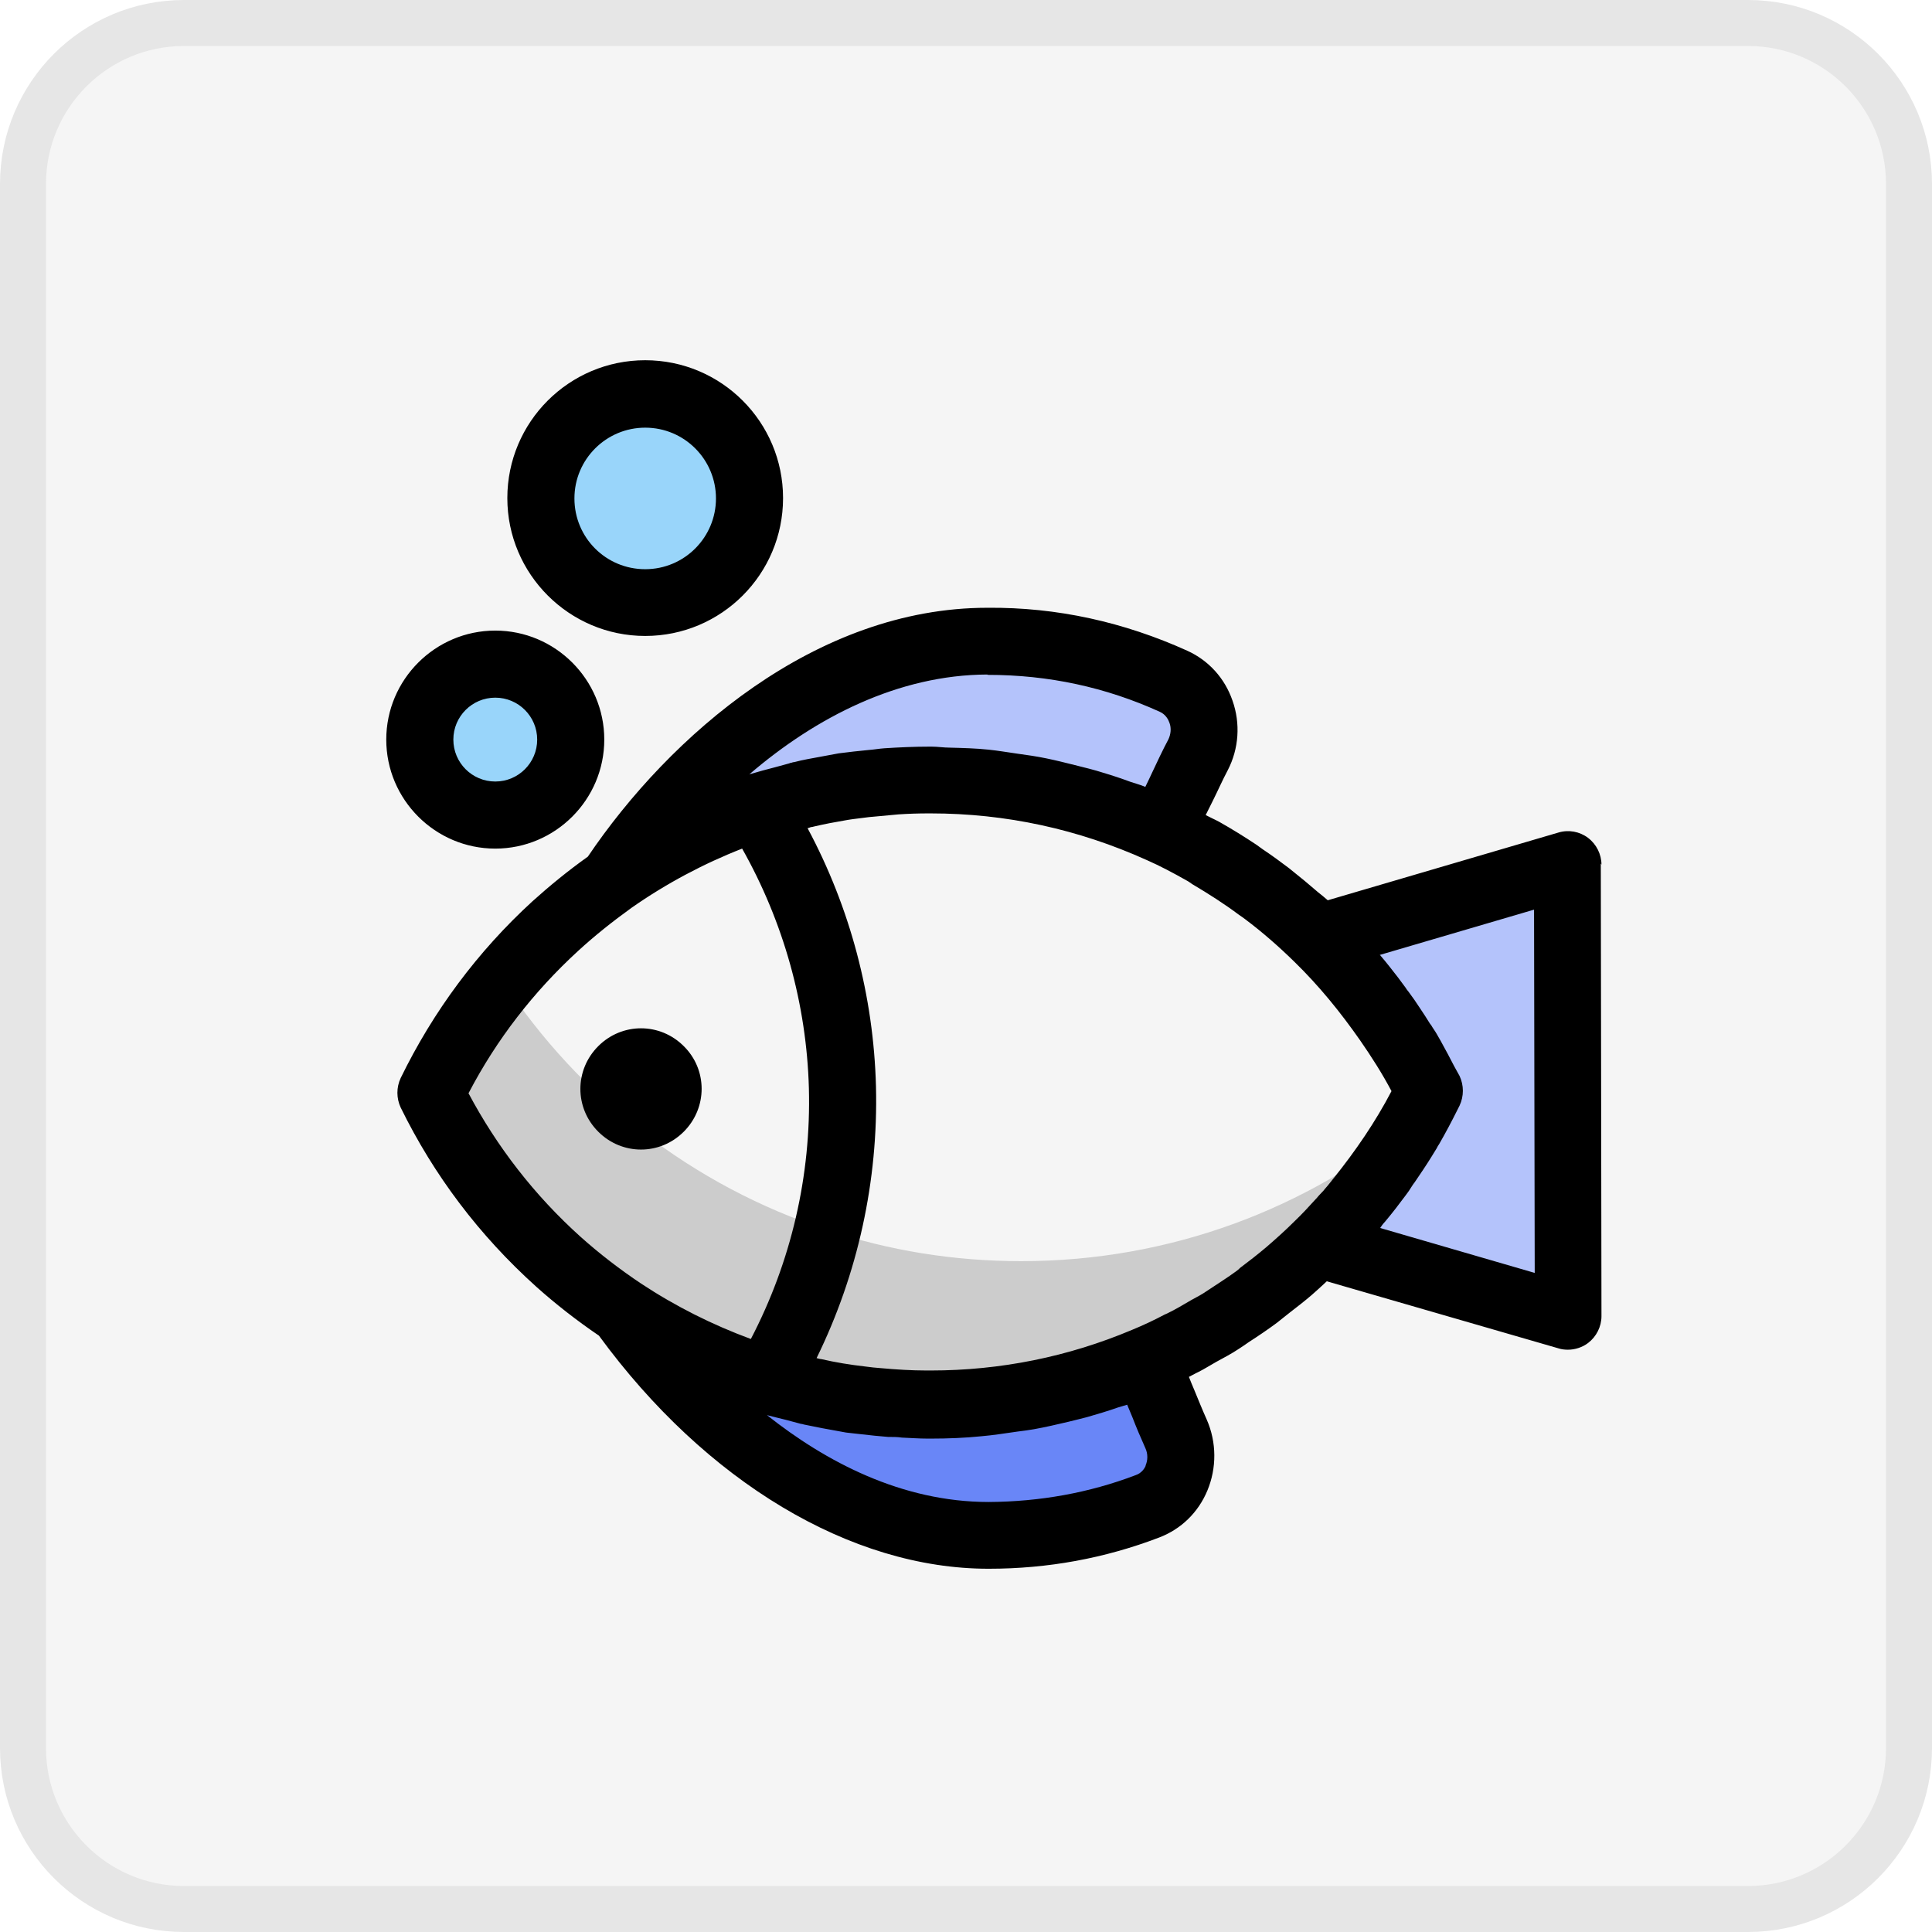
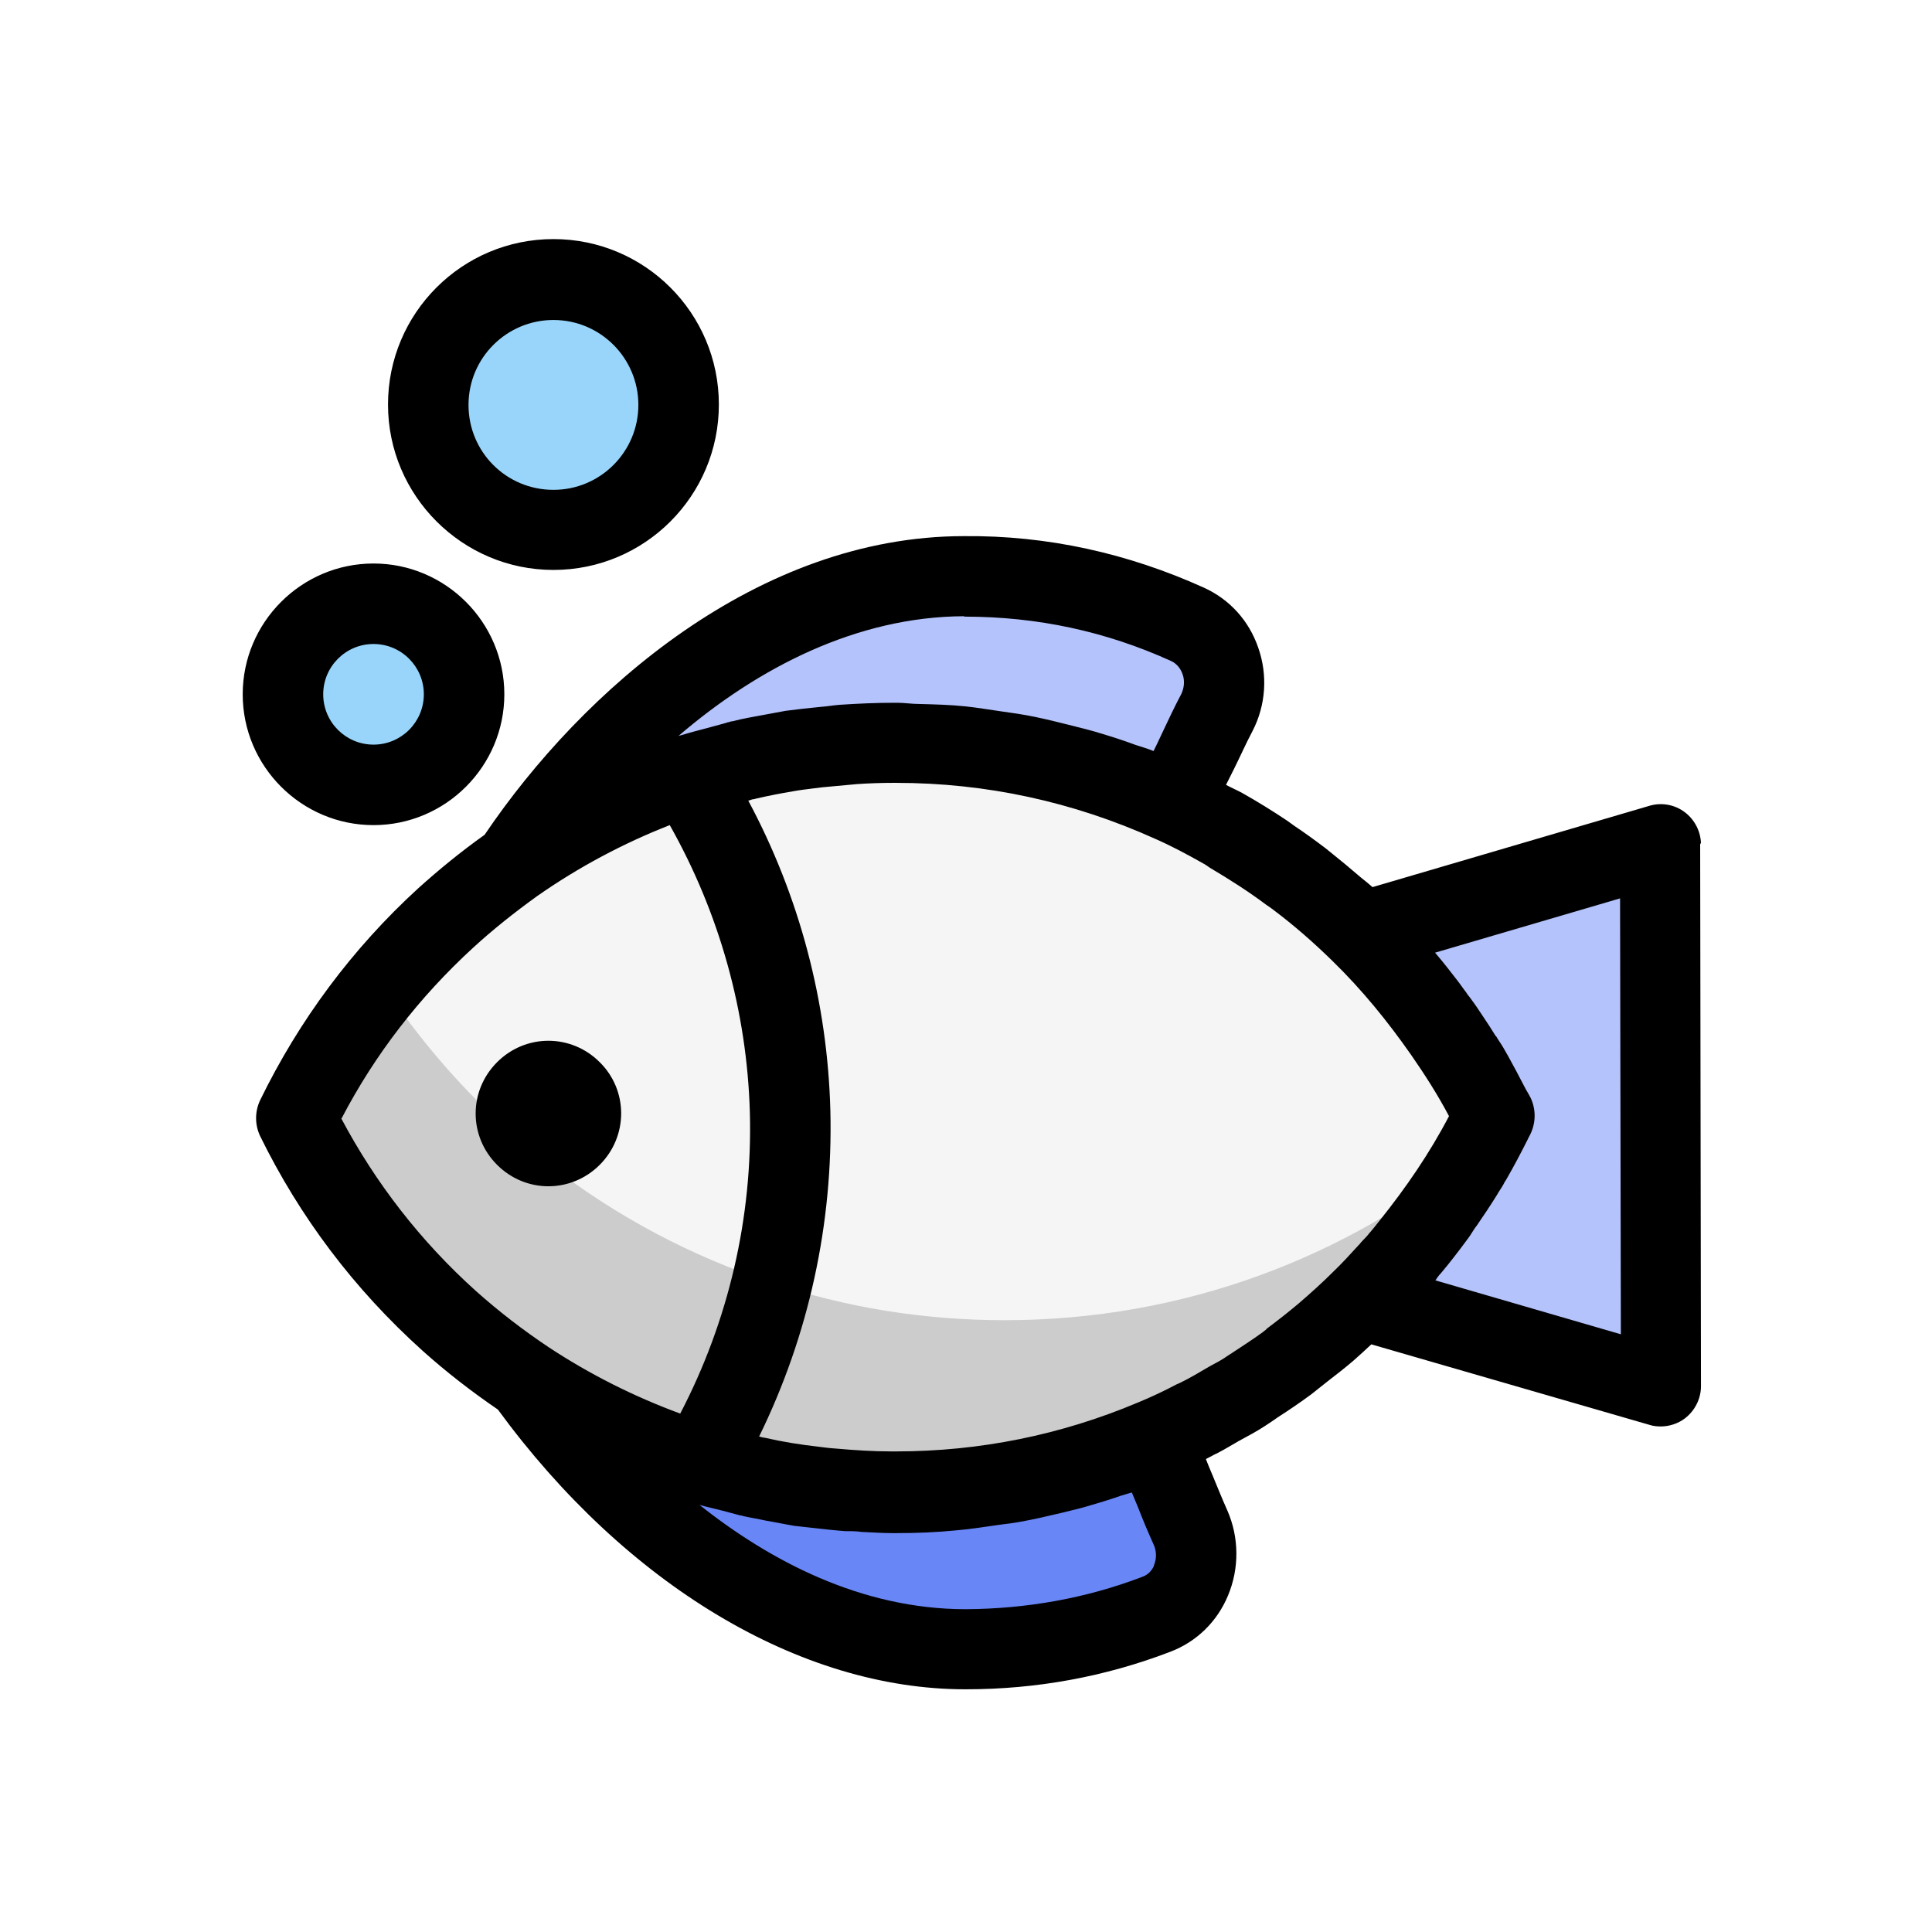
- <svg xmlns="http://www.w3.org/2000/svg" width="84" height="84" viewBox="0 0 84 84" fill="none">
-   <rect x="1" y="1" width="82" height="82" rx="7" fill="#F5F5F5" />
-   <rect x="1" y="1" width="82" height="82" rx="7" stroke="#E6E6E6" stroke-width="2" />
-   <path d="M51.138 62.329C51.677 63.554 51.138 65.027 49.883 65.508C47.74 66.31 45.421 66.762 43 66.762C36.438 66.762 30.634 61.965 27.075 57.021C30.911 59.573 35.519 61.06 40.477 61.06C43.773 61.06 46.923 60.389 49.781 59.179C50.19 59.937 50.642 61.192 51.138 62.329Z" fill="#6986F7" />
-   <path d="M68.171 37.596L68.2 57.283L57.336 54.133C59.304 52.208 60.938 49.948 62.148 47.454C60.923 44.946 59.29 42.7 57.321 40.79L68.171 37.596ZM51.036 29.619C48.571 28.496 45.829 27.883 42.942 27.883C36.117 27.883 30.138 32.973 26.638 38.267C30.546 35.525 35.3 33.921 40.434 33.906C44.006 33.906 47.404 34.679 50.467 36.065C50.963 35.277 51.502 33.965 52.1 32.798C52.698 31.631 52.231 30.144 51.036 29.604V29.619Z" fill="#B4C3FB" />
-   <path d="M36.627 47.279C36.744 51.917 35.533 56.277 33.346 59.996C31.1 59.31 28.985 58.304 27.075 57.035C26.083 56.364 25.15 55.635 24.275 54.862C22 52.792 20.104 50.312 18.733 47.527C20.075 44.771 21.913 42.321 24.144 40.264C24.917 39.55 25.763 38.894 26.623 38.267C28.533 36.94 30.633 35.875 32.908 35.117C35.154 38.646 36.511 42.802 36.627 47.279ZM57.306 40.775C55.819 39.302 54.142 38.048 52.319 37.013C51.706 36.677 51.094 36.356 50.452 36.065C47.404 34.679 44.006 33.892 40.419 33.906C37.794 33.906 35.271 34.329 32.908 35.117C35.154 38.646 36.511 42.802 36.627 47.279C36.744 51.917 35.533 56.277 33.346 59.996C35.606 60.696 37.998 61.075 40.477 61.06C43.788 61.06 46.923 60.389 49.781 59.179C50.35 58.931 50.933 58.669 51.458 58.377C53.646 57.269 55.615 55.825 57.336 54.119C59.304 52.208 60.938 49.933 62.148 47.44C60.923 44.946 59.275 42.7 57.306 40.775Z" fill="#F5F5F5" />
-   <path d="M35.971 53.477C35.417 55.796 34.527 57.983 33.346 59.996C31.1 59.31 28.985 58.304 27.075 57.035C26.083 56.364 25.15 55.635 24.275 54.862C22 52.792 20.104 50.312 18.733 47.527C19.579 45.777 20.644 44.144 21.869 42.671C25.179 47.702 30.123 51.567 35.971 53.477ZM44.4 54.833C41.454 54.833 38.625 54.367 35.971 53.477C35.417 55.796 34.527 57.983 33.346 59.996C35.606 60.696 37.998 61.075 40.477 61.06C43.788 61.06 46.923 60.389 49.781 59.179C50.35 58.931 50.933 58.669 51.458 58.377C53.646 57.269 55.615 55.825 57.336 54.119C58.954 52.544 60.34 50.735 61.448 48.752C56.81 52.558 50.875 54.833 44.4 54.833Z" fill="#CCCCCC" />
-   <path d="M32.588 21.671C32.588 24.179 30.561 26.206 28.052 26.206C25.544 26.206 23.517 24.179 23.517 21.671C23.517 19.163 25.544 17.135 28.052 17.135C30.561 17.135 32.588 19.163 32.588 21.671ZM21.534 28.875C19.725 28.875 18.252 30.348 18.252 32.156C18.252 33.965 19.725 35.438 21.534 35.438C23.342 35.438 24.815 33.965 24.815 32.156C24.815 30.348 23.342 28.875 21.534 28.875Z" fill="#99D5FA" />
-   <path d="M69.629 37.596C69.629 37.144 69.411 36.706 69.046 36.429C68.681 36.152 68.2 36.065 67.763 36.196L57.729 39.142C57.598 39.025 57.452 38.908 57.306 38.792C57.117 38.631 56.927 38.471 56.738 38.31C56.504 38.121 56.271 37.931 56.038 37.742C55.673 37.465 55.294 37.188 54.9 36.925C54.813 36.867 54.725 36.794 54.638 36.735C54.113 36.385 53.573 36.05 53.004 35.729C52.815 35.627 52.611 35.54 52.421 35.438C52.523 35.233 52.625 35.029 52.727 34.825C52.946 34.388 53.15 33.921 53.383 33.483C53.865 32.55 53.938 31.456 53.588 30.465C53.252 29.488 52.552 28.715 51.619 28.292C48.877 27.052 45.961 26.396 42.927 26.425C35.475 26.425 29.117 31.981 25.558 37.246C24.698 37.858 23.896 38.515 23.152 39.185C20.761 41.373 18.836 43.969 17.421 46.871C17.231 47.279 17.231 47.746 17.421 48.154C18.865 51.1 20.834 53.71 23.313 55.942C24.159 56.7 25.077 57.415 26.04 58.071C30.692 64.429 36.992 68.206 42.971 68.206H43C45.552 68.206 48.031 67.754 50.394 66.85C51.356 66.485 52.1 65.756 52.494 64.808C52.902 63.831 52.902 62.708 52.465 61.717C52.275 61.294 52.1 60.856 51.925 60.433C51.838 60.229 51.765 60.054 51.692 59.865C51.779 59.821 51.881 59.763 51.969 59.719C52.013 59.69 52.071 59.675 52.115 59.646C52.377 59.515 52.625 59.354 52.888 59.208C53.209 59.033 53.544 58.858 53.85 58.654C54.011 58.552 54.156 58.45 54.302 58.348C54.711 58.085 55.119 57.808 55.513 57.517C55.702 57.371 55.892 57.21 56.081 57.065C56.402 56.817 56.723 56.569 57.029 56.306C57.248 56.117 57.467 55.913 57.686 55.708L67.763 58.625C67.894 58.669 68.04 58.683 68.171 58.683C68.477 58.683 68.798 58.581 69.046 58.392C69.411 58.115 69.629 57.677 69.629 57.225L69.6 37.538L69.629 37.596ZM53.894 55.154C53.894 55.154 53.806 55.227 53.748 55.271C53.369 55.548 52.975 55.796 52.581 56.058C52.479 56.117 52.392 56.19 52.29 56.248C52.129 56.35 51.969 56.423 51.794 56.525C51.444 56.729 51.108 56.933 50.744 57.108C50.715 57.123 50.671 57.138 50.642 57.152C50.175 57.4 49.709 57.619 49.213 57.823C46.442 58.99 43.496 59.587 40.463 59.587H40.419C40.419 59.587 40.331 59.587 40.288 59.587C39.631 59.587 38.961 59.544 38.304 59.485C38.071 59.471 37.838 59.442 37.619 59.413C36.977 59.34 36.336 59.237 35.709 59.092C35.65 59.092 35.577 59.062 35.504 59.048C37.298 55.388 38.188 51.348 38.086 47.235C37.983 43.312 36.963 39.462 35.111 36.006C35.154 36.006 35.198 35.977 35.256 35.962C35.3 35.962 35.344 35.948 35.402 35.933C35.84 35.831 36.292 35.744 36.729 35.671C36.963 35.627 37.211 35.598 37.444 35.569C37.663 35.54 37.896 35.51 38.115 35.496C38.436 35.467 38.742 35.438 39.063 35.408C39.5 35.379 39.923 35.365 40.361 35.365C40.39 35.365 40.404 35.365 40.434 35.365H40.463C43.729 35.365 46.879 36.05 49.854 37.392C50.452 37.654 51.021 37.96 51.59 38.281C51.677 38.325 51.75 38.383 51.838 38.442C52.552 38.865 53.238 39.302 53.879 39.783C53.967 39.842 54.054 39.9 54.127 39.958C54.886 40.527 55.6 41.154 56.271 41.81C57.35 42.86 58.283 44.013 59.129 45.223C59.625 45.938 60.092 46.667 60.5 47.44C59.8 48.781 58.94 50.035 57.992 51.217C57.861 51.377 57.744 51.538 57.598 51.698C57.584 51.712 57.569 51.742 57.54 51.771C57.452 51.873 57.336 51.975 57.248 52.092C57.248 52.092 57.233 52.106 57.219 52.121C56.913 52.456 56.621 52.777 56.3 53.083C55.906 53.477 55.483 53.856 55.061 54.221C54.681 54.542 54.288 54.848 53.879 55.154H53.894ZM42.942 29.342C45.596 29.342 48.075 29.881 50.423 30.946C50.686 31.062 50.802 31.296 50.846 31.427C50.934 31.66 50.904 31.923 50.802 32.142C50.554 32.608 50.321 33.104 50.102 33.571C50 33.79 49.898 34.008 49.796 34.212C49.592 34.125 49.373 34.067 49.154 33.994C48.761 33.848 48.367 33.717 47.973 33.6C47.565 33.469 47.142 33.367 46.733 33.265C46.325 33.163 45.917 33.06 45.494 32.973C45.071 32.885 44.663 32.827 44.24 32.769C43.817 32.71 43.408 32.638 42.986 32.594C42.431 32.535 41.863 32.521 41.294 32.506C41.031 32.506 40.769 32.462 40.506 32.462C40.492 32.462 40.463 32.462 40.448 32.462H40.419C39.748 32.462 39.092 32.492 38.436 32.535C38.217 32.55 37.983 32.594 37.765 32.608C37.327 32.652 36.904 32.696 36.467 32.754C36.204 32.798 35.942 32.856 35.679 32.9C35.3 32.973 34.921 33.031 34.542 33.133C34.498 33.133 34.454 33.148 34.411 33.163C34.381 33.163 34.338 33.177 34.309 33.192C34.09 33.25 33.886 33.308 33.667 33.367C33.331 33.454 32.996 33.542 32.661 33.644C32.631 33.644 32.602 33.658 32.573 33.673C35.475 31.179 39.063 29.342 42.927 29.327L42.942 29.342ZM20.381 47.513C21.592 45.194 23.196 43.123 25.136 41.344C25.85 40.688 26.638 40.06 27.469 39.462C28.971 38.413 30.59 37.552 32.267 36.896C34.061 40.075 35.067 43.648 35.169 47.308C35.271 51.115 34.396 54.862 32.646 58.217C30.983 57.604 29.379 56.802 27.877 55.81C26.959 55.198 26.069 54.513 25.252 53.783C23.24 51.975 21.606 49.86 20.367 47.527L20.381 47.513ZM49.825 63.7C49.767 63.846 49.636 64.05 49.373 64.138C47.346 64.91 45.202 65.29 43 65.304H42.986C39.194 65.304 35.883 63.54 33.346 61.527C33.608 61.6 33.886 61.658 34.163 61.731C34.381 61.79 34.6 61.848 34.819 61.906C34.863 61.906 34.906 61.921 34.95 61.935C35.213 61.994 35.49 62.038 35.752 62.096C36.102 62.154 36.438 62.227 36.788 62.285C37.006 62.315 37.225 62.329 37.444 62.358C37.838 62.402 38.217 62.446 38.611 62.475C38.815 62.475 39.019 62.475 39.209 62.504C39.588 62.519 39.952 62.548 40.331 62.548C40.361 62.548 40.39 62.548 40.434 62.548H40.477C41.206 62.548 41.95 62.519 42.665 62.446C43.19 62.402 43.715 62.315 44.24 62.242C44.473 62.212 44.721 62.183 44.954 62.14C45.45 62.052 45.946 61.935 46.442 61.819C46.719 61.746 46.996 61.688 47.258 61.615C47.711 61.483 48.163 61.352 48.615 61.192C48.746 61.148 48.877 61.119 49.008 61.075C49.081 61.25 49.154 61.425 49.227 61.6C49.402 62.052 49.592 62.504 49.796 62.956C49.913 63.204 49.913 63.496 49.796 63.744L49.825 63.7ZM60.019 53.375C60.019 53.375 60.063 53.317 60.077 53.288C60.121 53.229 60.165 53.171 60.223 53.112C60.529 52.748 60.821 52.369 61.113 51.975C61.186 51.873 61.258 51.785 61.317 51.683C61.375 51.596 61.434 51.494 61.506 51.406C61.754 51.042 62.002 50.677 62.236 50.298C62.309 50.167 62.396 50.05 62.469 49.919C62.498 49.86 62.527 49.802 62.571 49.744C62.848 49.263 63.111 48.767 63.358 48.271C63.388 48.198 63.431 48.14 63.461 48.067C63.65 47.658 63.65 47.192 63.461 46.783C63.388 46.638 63.3 46.506 63.227 46.36C63.038 45.996 62.848 45.631 62.644 45.267C62.586 45.165 62.527 45.062 62.469 44.96C62.396 44.829 62.294 44.698 62.221 44.567C62.221 44.567 62.206 44.538 62.192 44.538C62.046 44.304 61.9 44.071 61.74 43.837C61.579 43.59 61.419 43.356 61.244 43.123C61.2 43.065 61.156 43.021 61.127 42.962C61.011 42.817 60.908 42.656 60.792 42.51C60.544 42.19 60.296 41.869 60.033 41.562C60.033 41.548 60.004 41.533 59.99 41.519L66.698 39.55L66.727 55.344L60.004 53.39L60.019 53.375ZM29.729 45.485C30.765 46.506 30.765 48.169 29.729 49.204C28.694 50.24 27.046 50.24 26.011 49.204C24.975 48.169 24.975 46.521 26.011 45.485C27.046 44.45 28.694 44.45 29.729 45.485ZM28.052 27.65C24.756 27.65 22.058 24.967 22.058 21.656C22.058 18.346 24.742 15.662 28.052 15.662C31.363 15.662 34.046 18.346 34.046 21.656C34.046 24.967 31.363 27.65 28.052 27.65ZM28.052 18.594C26.361 18.594 24.975 19.965 24.975 21.671C24.975 23.377 26.346 24.748 28.052 24.748C29.759 24.748 31.129 23.363 31.129 21.671C31.129 19.979 29.759 18.594 28.052 18.594ZM21.534 36.896C18.923 36.896 16.794 34.767 16.794 32.156C16.794 29.546 18.923 27.417 21.534 27.417C24.144 27.417 26.273 29.546 26.273 32.156C26.273 34.767 24.144 36.896 21.534 36.896ZM21.534 30.333C20.527 30.333 19.711 31.15 19.711 32.156C19.711 33.163 20.527 33.979 21.534 33.979C22.54 33.979 23.356 33.163 23.356 32.156C23.356 31.15 22.54 30.333 21.534 30.333Z" fill="black" />
+ <svg xmlns="http://www.w3.org/2000/svg" width="24" height="24" viewBox="0 0 24 24" fill="none">
+   <path d="M14.79 18.97C14.975 19.39 14.79 19.895 14.36 20.06C13.625 20.335 12.83 20.49 12 20.49C9.75 20.49 7.76 18.845 6.54 17.15C7.855 18.025 9.435 18.535 11.135 18.535C12.265 18.535 13.345 18.305 14.325 17.89C14.465 18.15 14.62 18.58 14.79 18.97Z" fill="#6986F7" />
+   <path d="M20.63 10.49L20.64 17.24L16.915 16.16C17.59 15.5 18.15 14.725 18.565 13.87C18.145 13.01 17.585 12.24 16.91 11.585L20.63 10.49ZM14.755 7.755C13.91 7.37 12.97 7.16 11.98 7.16C9.64 7.16 7.59 8.905 6.39 10.72C7.73 9.78 9.36 9.23 11.12 9.225C12.345 9.225 13.51 9.49 14.56 9.965C14.73 9.695 14.915 9.245 15.12 8.845C15.325 8.445 15.165 7.935 14.755 7.75V7.755Z" fill="#B4C3FB" />
+   <path d="M9.815 13.81C9.855 15.4 9.44 16.895 8.69 18.17C7.92 17.935 7.195 17.59 6.54 17.155C6.2 16.925 5.88 16.675 5.58 16.41C4.8 15.7 4.15 14.85 3.68 13.895C4.14 12.95 4.77 12.11 5.535 11.405C5.8 11.16 6.09 10.935 6.385 10.72C7.04 10.265 7.76 9.9 8.54 9.64C9.31 10.85 9.775 12.275 9.815 13.81ZM16.905 11.58C16.395 11.075 15.82 10.645 15.195 10.29C14.985 10.175 14.775 10.065 14.555 9.965C13.51 9.49 12.345 9.22 11.115 9.225C10.215 9.225 9.35 9.37 8.54 9.64C9.31 10.85 9.775 12.275 9.815 13.81C9.855 15.4 9.44 16.895 8.69 18.17C9.465 18.41 10.285 18.54 11.135 18.535C12.27 18.535 13.345 18.305 14.325 17.89C14.52 17.805 14.72 17.715 14.9 17.615C15.65 17.235 16.325 16.74 16.915 16.155C17.59 15.5 18.15 14.72 18.565 13.865C18.145 13.01 17.58 12.24 16.905 11.58Z" fill="#F5F5F5" />
+   <path d="M9.59 15.935C9.4 16.73 9.095 17.48 8.69 18.17C7.92 17.935 7.195 17.59 6.54 17.155C6.2 16.925 5.88 16.675 5.58 16.41C4.8 15.7 4.15 14.85 3.68 13.895C3.97 13.295 4.335 12.735 4.755 12.23C5.89 13.955 7.585 15.28 9.59 15.935ZM12.48 16.4C11.47 16.4 10.5 16.24 9.59 15.935C9.4 16.73 9.095 17.48 8.69 18.17C9.465 18.41 10.285 18.54 11.135 18.535C12.27 18.535 13.345 18.305 14.325 17.89C14.52 17.805 14.72 17.715 14.9 17.615C15.65 17.235 16.325 16.74 16.915 16.155C17.47 15.615 17.945 14.995 18.325 14.315C16.735 15.62 14.7 16.4 12.48 16.4Z" fill="#CCCCCC" />
+   <path d="M8.43 5.03C8.43 5.89 7.735 6.585 6.875 6.585C6.015 6.585 5.32 5.89 5.32 5.03C5.32 4.17 6.015 3.475 6.875 3.475C7.735 3.475 8.43 4.17 8.43 5.03ZM4.64 7.5C4.02 7.5 3.515 8.005 3.515 8.625C3.515 9.245 4.02 9.75 4.64 9.75C5.26 9.75 5.765 9.245 5.765 8.625C5.765 8.005 5.26 7.5 4.64 7.5Z" fill="#99D5FA" />
+   <path d="M21.13 10.49C21.13 10.335 21.055 10.185 20.93 10.09C20.805 9.995 20.64 9.965 20.49 10.01L17.05 11.02C17.005 10.98 16.955 10.94 16.905 10.9C16.84 10.845 16.775 10.79 16.71 10.735C16.63 10.67 16.55 10.605 16.47 10.54C16.345 10.445 16.215 10.35 16.08 10.26C16.05 10.24 16.02 10.215 15.99 10.195C15.81 10.075 15.625 9.96 15.43 9.85C15.365 9.815 15.295 9.785 15.23 9.75C15.265 9.68 15.3 9.61 15.335 9.54C15.41 9.39 15.48 9.23 15.56 9.08C15.725 8.76 15.75 8.385 15.63 8.045C15.515 7.71 15.275 7.445 14.955 7.3C14.015 6.875 13.015 6.65 11.975 6.66C9.42 6.66 7.24 8.565 6.02 10.37C5.725 10.58 5.45 10.805 5.195 11.035C4.375 11.785 3.715 12.675 3.23 13.67C3.165 13.81 3.165 13.97 3.23 14.11C3.725 15.12 4.4 16.015 5.25 16.78C5.54 17.04 5.855 17.285 6.185 17.51C7.78 19.69 9.94 20.985 11.99 20.985H12C12.875 20.985 13.725 20.83 14.535 20.52C14.865 20.395 15.12 20.145 15.255 19.82C15.395 19.485 15.395 19.1 15.245 18.76C15.18 18.615 15.12 18.465 15.06 18.32C15.03 18.25 15.005 18.19 14.98 18.125C15.01 18.11 15.045 18.09 15.075 18.075C15.09 18.065 15.11 18.06 15.125 18.05C15.215 18.005 15.3 17.95 15.39 17.9C15.5 17.84 15.615 17.78 15.72 17.71C15.775 17.675 15.825 17.64 15.875 17.605C16.015 17.515 16.155 17.42 16.29 17.32C16.355 17.27 16.42 17.215 16.485 17.165C16.595 17.08 16.705 16.995 16.81 16.905C16.885 16.84 16.96 16.77 17.035 16.7L20.49 17.7C20.535 17.715 20.585 17.72 20.63 17.72C20.735 17.72 20.845 17.685 20.93 17.62C21.055 17.525 21.13 17.375 21.13 17.22L21.12 10.47L21.13 10.49ZM15.735 16.51C15.735 16.51 15.705 16.535 15.685 16.55C15.555 16.645 15.42 16.73 15.285 16.82C15.25 16.84 15.22 16.865 15.185 16.885C15.13 16.92 15.075 16.945 15.015 16.98C14.895 17.05 14.78 17.12 14.655 17.18C14.645 17.185 14.63 17.19 14.62 17.195C14.46 17.28 14.3 17.355 14.13 17.425C13.18 17.825 12.17 18.03 11.13 18.03H11.115C11.115 18.03 11.085 18.03 11.07 18.03C10.845 18.03 10.615 18.015 10.39 17.995C10.31 17.99 10.23 17.98 10.155 17.97C9.935 17.945 9.715 17.91 9.5 17.86C9.48 17.86 9.455 17.85 9.43 17.845C10.045 16.59 10.35 15.205 10.315 13.795C10.28 12.45 9.93 11.13 9.295 9.945C9.31 9.945 9.325 9.935 9.345 9.93C9.36 9.93 9.375 9.925 9.395 9.92C9.545 9.885 9.7 9.855 9.85 9.83C9.93 9.815 10.015 9.805 10.095 9.795C10.17 9.785 10.25 9.775 10.325 9.77C10.435 9.76 10.54 9.75 10.65 9.74C10.8 9.73 10.945 9.725 11.095 9.725C11.105 9.725 11.11 9.725 11.12 9.725H11.13C12.25 9.725 13.33 9.96 14.35 10.42C14.555 10.51 14.75 10.615 14.945 10.725C14.975 10.74 15 10.76 15.03 10.78C15.275 10.925 15.51 11.075 15.73 11.24C15.76 11.26 15.79 11.28 15.815 11.3C16.075 11.495 16.32 11.71 16.55 11.935C16.92 12.295 17.24 12.69 17.53 13.105C17.7 13.35 17.86 13.6 18 13.865C17.76 14.325 17.465 14.755 17.14 15.16C17.095 15.215 17.055 15.27 17.005 15.325C17 15.33 16.995 15.34 16.985 15.35C16.955 15.385 16.915 15.42 16.885 15.46C16.885 15.46 16.88 15.465 16.875 15.47C16.77 15.585 16.67 15.695 16.56 15.8C16.425 15.935 16.28 16.065 16.135 16.19C16.005 16.3 15.87 16.405 15.73 16.51H15.735ZM11.98 7.66C12.89 7.66 13.74 7.845 14.545 8.21C14.635 8.25 14.675 8.33 14.69 8.375C14.72 8.455 14.71 8.545 14.675 8.62C14.59 8.78 14.51 8.95 14.435 9.11C14.4 9.185 14.365 9.26 14.33 9.33C14.26 9.3 14.185 9.28 14.11 9.255C13.975 9.205 13.84 9.16 13.705 9.12C13.565 9.075 13.42 9.04 13.28 9.005C13.14 8.97 13 8.935 12.855 8.905C12.71 8.875 12.57 8.855 12.425 8.835C12.28 8.815 12.14 8.79 11.995 8.775C11.805 8.755 11.61 8.75 11.415 8.745C11.325 8.745 11.235 8.73 11.145 8.73C11.14 8.73 11.13 8.73 11.125 8.73H11.115C10.885 8.73 10.66 8.74 10.435 8.755C10.36 8.76 10.28 8.775 10.205 8.78C10.055 8.795 9.91 8.81 9.76 8.83C9.67 8.845 9.58 8.865 9.49 8.88C9.36 8.905 9.23 8.925 9.1 8.96C9.085 8.96 9.07 8.965 9.055 8.97C9.045 8.97 9.03 8.975 9.02 8.98C8.945 9 8.875 9.02 8.8 9.04C8.685 9.07 8.57 9.1 8.455 9.135C8.445 9.135 8.435 9.14 8.425 9.145C9.42 8.29 10.65 7.66 11.975 7.655L11.98 7.66ZM4.245 13.89C4.66 13.095 5.21 12.385 5.875 11.775C6.12 11.55 6.39 11.335 6.675 11.13C7.19 10.77 7.745 10.475 8.32 10.25C8.935 11.34 9.28 12.565 9.315 13.82C9.35 15.125 9.05 16.41 8.45 17.56C7.88 17.35 7.33 17.075 6.815 16.735C6.5 16.525 6.195 16.29 5.915 16.04C5.225 15.42 4.665 14.695 4.24 13.895L4.245 13.89ZM14.34 19.44C14.32 19.49 14.275 19.56 14.185 19.59C13.49 19.855 12.755 19.985 12 19.99H11.995C10.695 19.99 9.56 19.385 8.69 18.695C8.78 18.72 8.875 18.74 8.97 18.765C9.045 18.785 9.12 18.805 9.195 18.825C9.21 18.825 9.225 18.83 9.24 18.835C9.33 18.855 9.425 18.87 9.515 18.89C9.635 18.91 9.75 18.935 9.87 18.955C9.945 18.965 10.02 18.97 10.095 18.98C10.23 18.995 10.36 19.01 10.495 19.02C10.565 19.02 10.635 19.02 10.7 19.03C10.83 19.035 10.955 19.045 11.085 19.045C11.095 19.045 11.105 19.045 11.12 19.045H11.135C11.385 19.045 11.64 19.035 11.885 19.01C12.065 18.995 12.245 18.965 12.425 18.94C12.505 18.93 12.59 18.92 12.67 18.905C12.84 18.875 13.01 18.835 13.18 18.795C13.275 18.77 13.37 18.75 13.46 18.725C13.615 18.68 13.77 18.635 13.925 18.58C13.97 18.565 14.015 18.555 14.06 18.54C14.085 18.6 14.11 18.66 14.135 18.72C14.195 18.875 14.26 19.03 14.33 19.185C14.37 19.27 14.37 19.37 14.33 19.455L14.34 19.44ZM17.835 15.9C17.835 15.9 17.85 15.88 17.855 15.87C17.87 15.85 17.885 15.83 17.905 15.81C18.01 15.685 18.11 15.555 18.21 15.42C18.235 15.385 18.26 15.355 18.28 15.32C18.3 15.29 18.32 15.255 18.345 15.225C18.43 15.1 18.515 14.975 18.595 14.845C18.62 14.8 18.65 14.76 18.675 14.715C18.685 14.695 18.695 14.675 18.71 14.655C18.805 14.49 18.895 14.32 18.98 14.15C18.99 14.125 19.005 14.105 19.015 14.08C19.08 13.94 19.08 13.78 19.015 13.64C18.99 13.59 18.96 13.545 18.935 13.495C18.87 13.37 18.805 13.245 18.735 13.12C18.715 13.085 18.695 13.05 18.675 13.015C18.65 12.97 18.615 12.925 18.59 12.88C18.59 12.88 18.585 12.87 18.58 12.87C18.53 12.79 18.48 12.71 18.425 12.63C18.37 12.545 18.315 12.465 18.255 12.385C18.24 12.365 18.225 12.35 18.215 12.33C18.175 12.28 18.14 12.225 18.1 12.175C18.015 12.065 17.93 11.955 17.84 11.85C17.84 11.845 17.83 11.84 17.825 11.835L20.125 11.16L20.135 16.575L17.83 15.905L17.835 15.9ZM7.45 13.195C7.805 13.545 7.805 14.115 7.45 14.47C7.095 14.825 6.53 14.825 6.175 14.47C5.82 14.115 5.82 13.55 6.175 13.195C6.53 12.84 7.095 12.84 7.45 13.195ZM6.875 7.08C5.745 7.08 4.82 6.16 4.82 5.025C4.82 3.89 5.74 2.97 6.875 2.97C8.01 2.97 8.93 3.89 8.93 5.025C8.93 6.16 8.01 7.08 6.875 7.08ZM6.875 3.975C6.295 3.975 5.82 4.445 5.82 5.03C5.82 5.615 6.29 6.085 6.875 6.085C7.46 6.085 7.93 5.61 7.93 5.03C7.93 4.45 7.46 3.975 6.875 3.975ZM4.64 10.25C3.745 10.25 3.015 9.52 3.015 8.625C3.015 7.73 3.745 7 4.64 7C5.535 7 6.265 7.73 6.265 8.625C6.265 9.52 5.535 10.25 4.64 10.25ZM4.64 8C4.295 8 4.015 8.28 4.015 8.625C4.015 8.97 4.295 9.25 4.64 9.25C4.985 9.25 5.265 8.97 5.265 8.625C5.265 8.28 4.985 8 4.64 8Z" fill="black" />
</svg>
